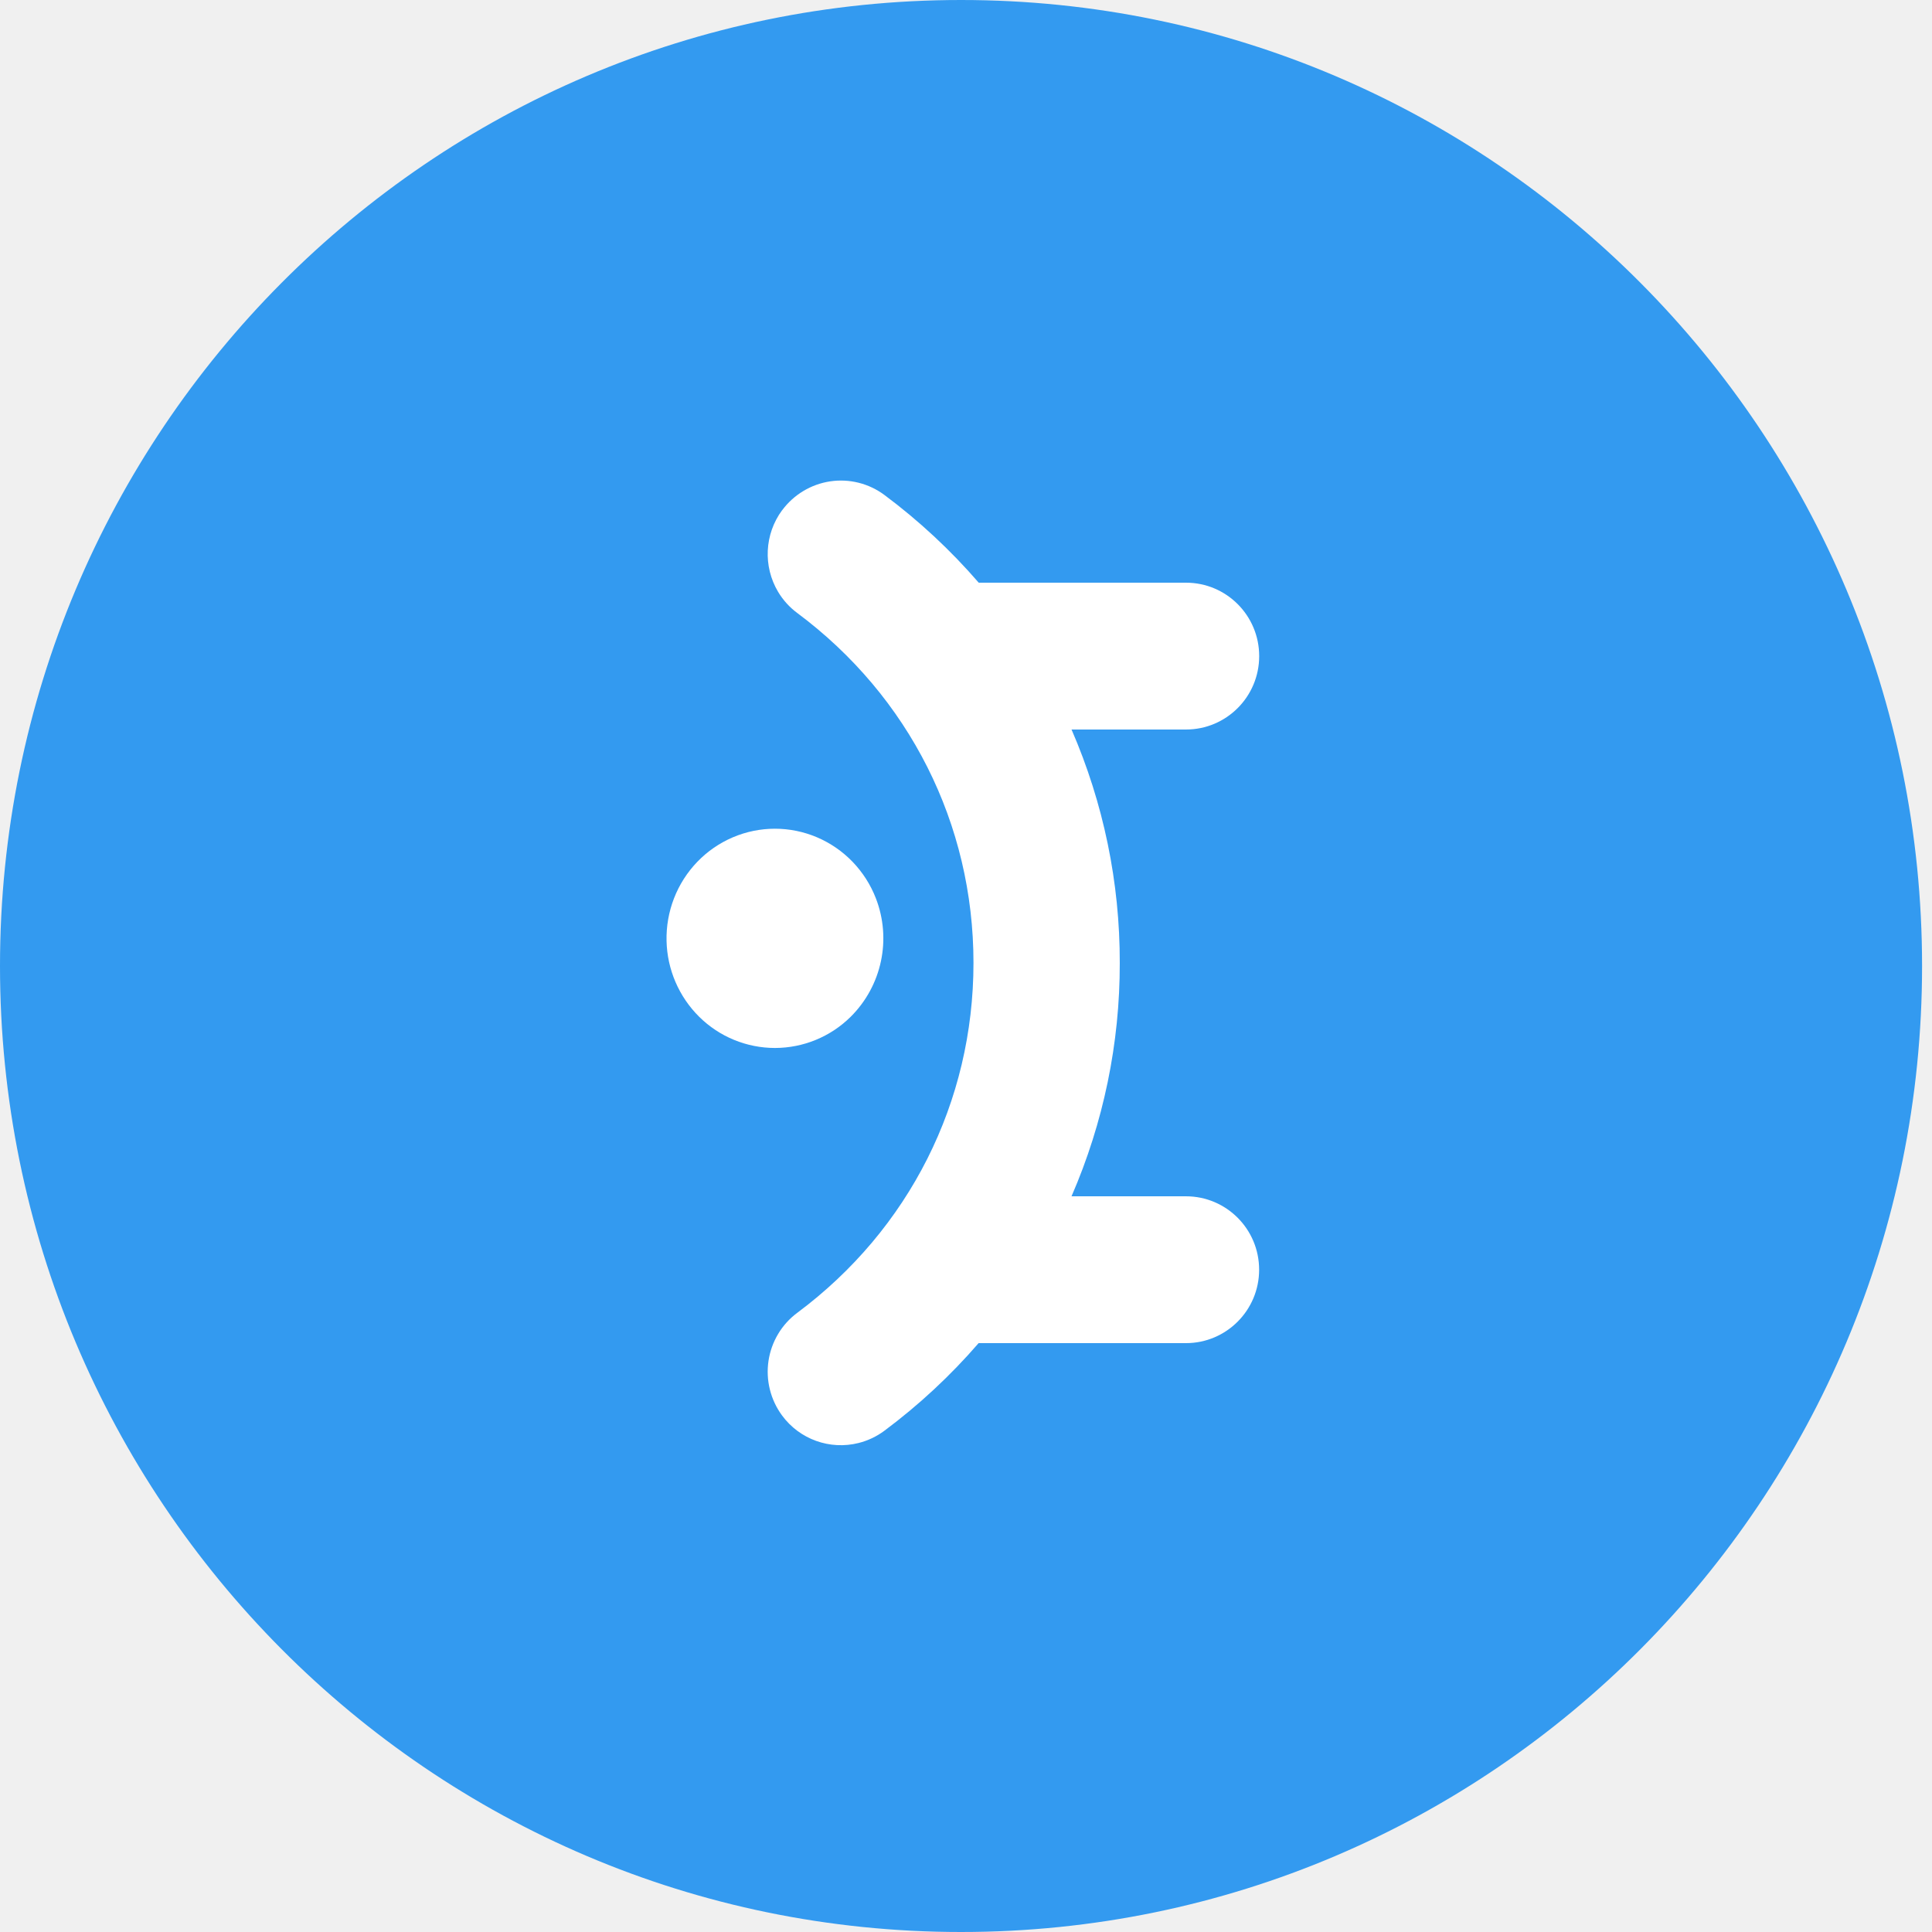
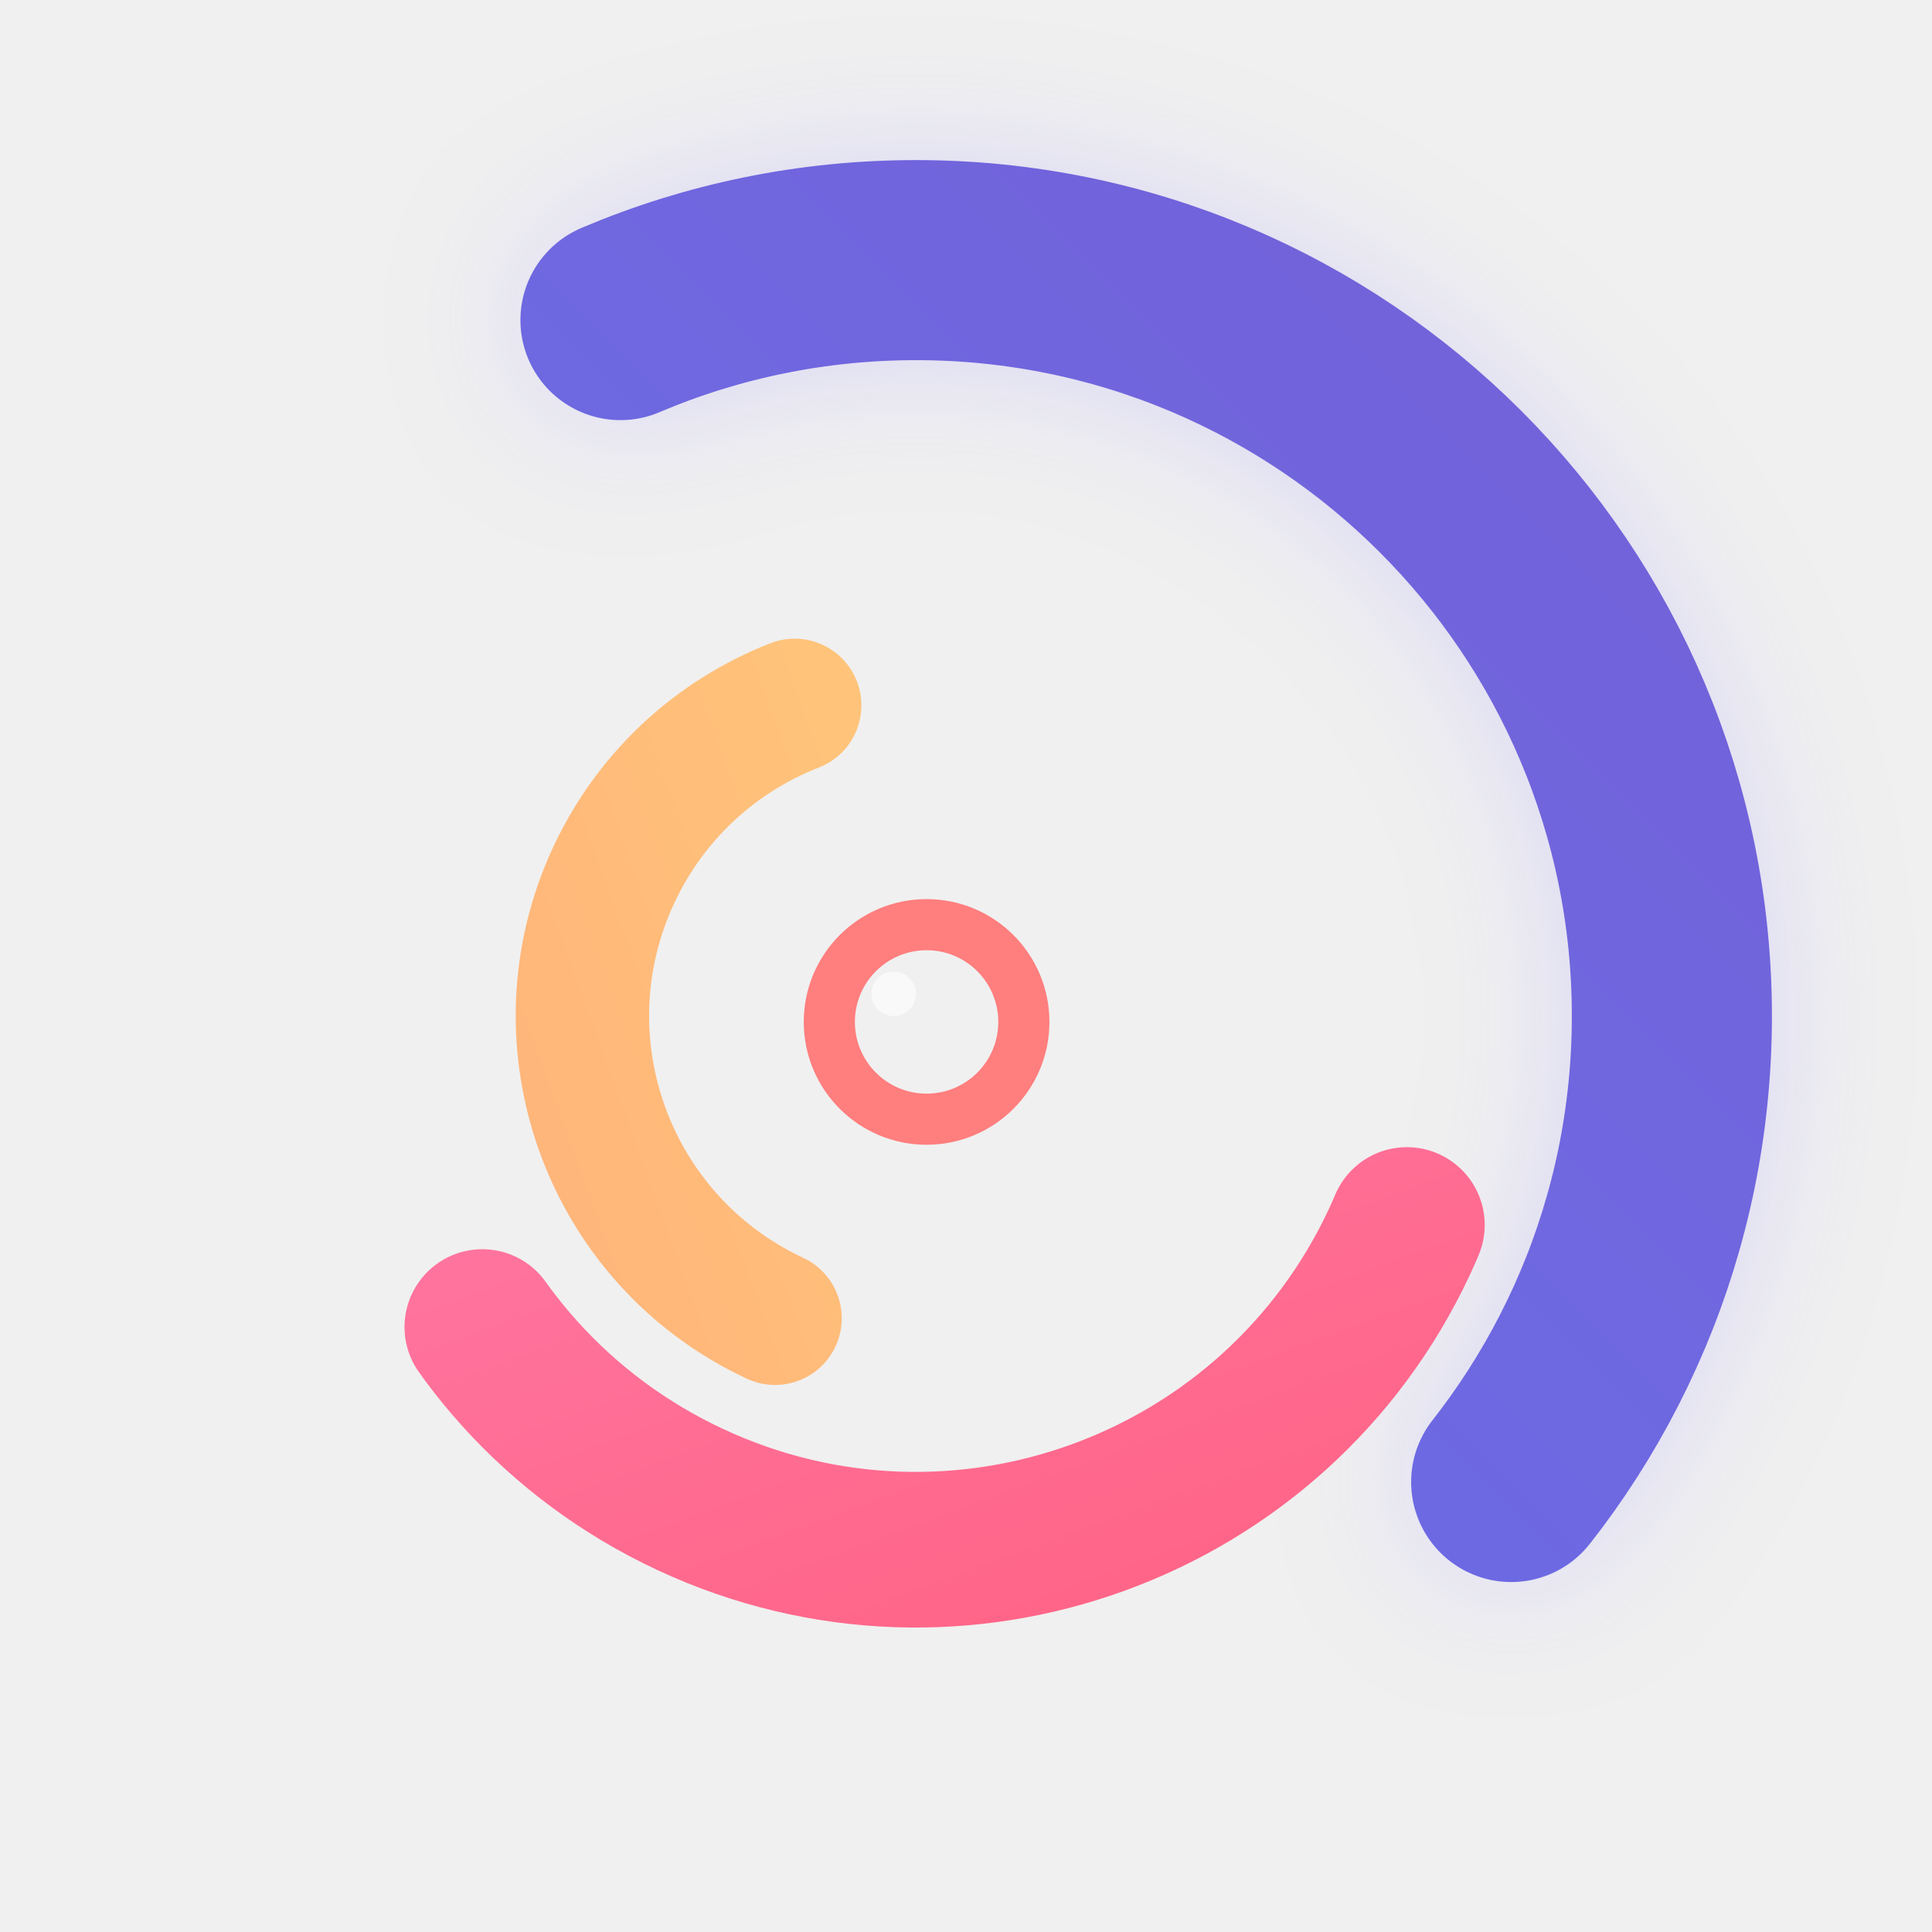
- <svg xmlns="http://www.w3.org/2000/svg" fill="none" viewBox="0 0 163 163">
-   <path fill="#339AF0" d="M162.162 81.5c0-45.011-36.301-81.5-81.08-81.5C36.301 0 0 36.489 0 81.5 0 126.51 36.301 163 81.081 163s81.081-36.49 81.081-81.5z" />
-   <path fill="#fff" d="M65.983 43.049a6.234 6.234 0 00-.336 6.884 6.14 6.14 0 001.618 1.786c9.444 7.036 14.866 17.794 14.866 29.52 0 11.726-5.422 22.484-14.866 29.52a6.145 6.145 0 00-1.616 1.786 6.21 6.21 0 00-.694 4.693 6.21 6.21 0 001.028 2.186 6.151 6.151 0 006.457 2.319 6.154 6.154 0 002.177-1.035 50.083 50.083 0 007.947-7.39h17.493c3.406 0 6.174-2.772 6.174-6.194s-2.762-6.194-6.174-6.194h-9.655a49.165 49.165 0 004.071-19.69 49.167 49.167 0 00-4.07-19.692h9.66c3.406 0 6.173-2.771 6.173-6.194 0-3.422-2.762-6.193-6.173-6.193H82.574a50.112 50.112 0 00-7.952-7.397 6.15 6.15 0 00-4.578-1.153 6.189 6.189 0 00-4.055 2.438h-.006z" />
-   <path fill="#fff" fill-rule="evenodd" d="M56.236 79.391a9.342 9.342 0 01.632-3.608 9.262 9.262 0 011.967-3.077 9.143 9.143 0 012.994-2.063 9.06 9.06 0 017.103 0 9.145 9.145 0 012.995 2.063 9.262 9.262 0 011.967 3.077 9.339 9.339 0 01-2.125 10.003 9.094 9.094 0 01-6.388 2.63 9.094 9.094 0 01-6.39-2.63 9.3 9.3 0 01-2.755-6.395z" clip-rule="evenodd" />
+ <svg xmlns="http://www.w3.org/2000/svg" width="68.977mm" height="68.977mm" viewBox="0 0 68.977 68.977" version="1.1" id="svg1" xml:space="preserve">
+   <defs id="defs1">
+     <filter id="softGlow" x="-0.106" y="-0.106" width="1.278" height="1.278">
+       <feGaussianBlur stdDeviation="6" result="blur" id="feGaussianBlur1" />
+       <feFlood flood-color="#a29bfe" flood-opacity="0.3" id="feFlood1" />
+       <feComposite in2="blur" operator="in" id="feComposite1" />
+       <feMerge id="feMerge2">
+         <feMergeNode id="feMergeNode1" />
+         <feMergeNode in="SourceGraphic" id="feMergeNode2" />
+       </feMerge>
+     </filter>
+     <linearGradient id="grad1" x1="-85.92" y1="-85.92" x2="245.92" y2="245.92" gradientUnits="userSpaceOnUse">
+       <stop offset="0%" stop-color="#5e7bff" id="stop2" />
+       <stop offset="100%" stop-color="#7c57c7" id="stop3" />
+     </linearGradient>
+     <linearGradient id="grad2" x1="32" y1="32" x2="135" y2="135" gradientTransform="scale(0.9999966)" gradientUnits="userSpaceOnUse">
+       <stop offset="0%" stop-color="#ff8ac0" id="stop4" />
+       <stop offset="100%" stop-color="#ff5e7d" id="stop5" />
+     </linearGradient>
+     <linearGradient id="grad3" x1="50" y1="50" x2="116" y2="116" gradientTransform="scale(0.9999958)" gradientUnits="userSpaceOnUse">
+       <stop offset="0%" stop-color="#ffd27a" id="stop6" />
+       <stop offset="100%" stop-color="#ffb07a" id="stop7" />
+     </linearGradient>
+   </defs>
+   <g id="layer1" transform="translate(-115.4722,-73.88145)">
+     <g id="g1" transform="matrix(0.396875,0,0,0.396875,116.4247,78.40583)">
+       <circle cx="80" cy="80" r="68" fill="none" stroke="url(#grad1)" stroke-width="18" stroke-dasharray="152, 248" stroke-linecap="round" filter="url(#softGlow)" transform="rotate(-90,80,80)" id="circle9" style="stroke:url(#grad1)" />
+       <circle cx="80" cy="80" r="48" fill="none" stroke="url(#grad2)" stroke-width="14" stroke-dasharray="100, 200" stroke-linecap="round" transform="rotate(25,80,80)" id="circle10" style="stroke:url(#grad2)" />
+       <circle cx="80" cy="80" r="30" fill="none" stroke="url(#grad3)" stroke-width="12" stroke-dasharray="70, 130" stroke-linecap="round" transform="rotate(115,80,80)" id="circle11" style="stroke:url(#grad3)" />
+       <circle cx="78" cy="78" r="2" fill="#ffffff" opacity="0.6" id="circle14" />
+       <circle style="fill:none;fill-opacity:1;stroke:#ff7e7e;stroke-width:4.6;stroke-dasharray:none;stroke-opacity:1" id="path1" cx="80.955" cy="80.532" r="8.75" />
+     </g>
+   </g>
</svg>
